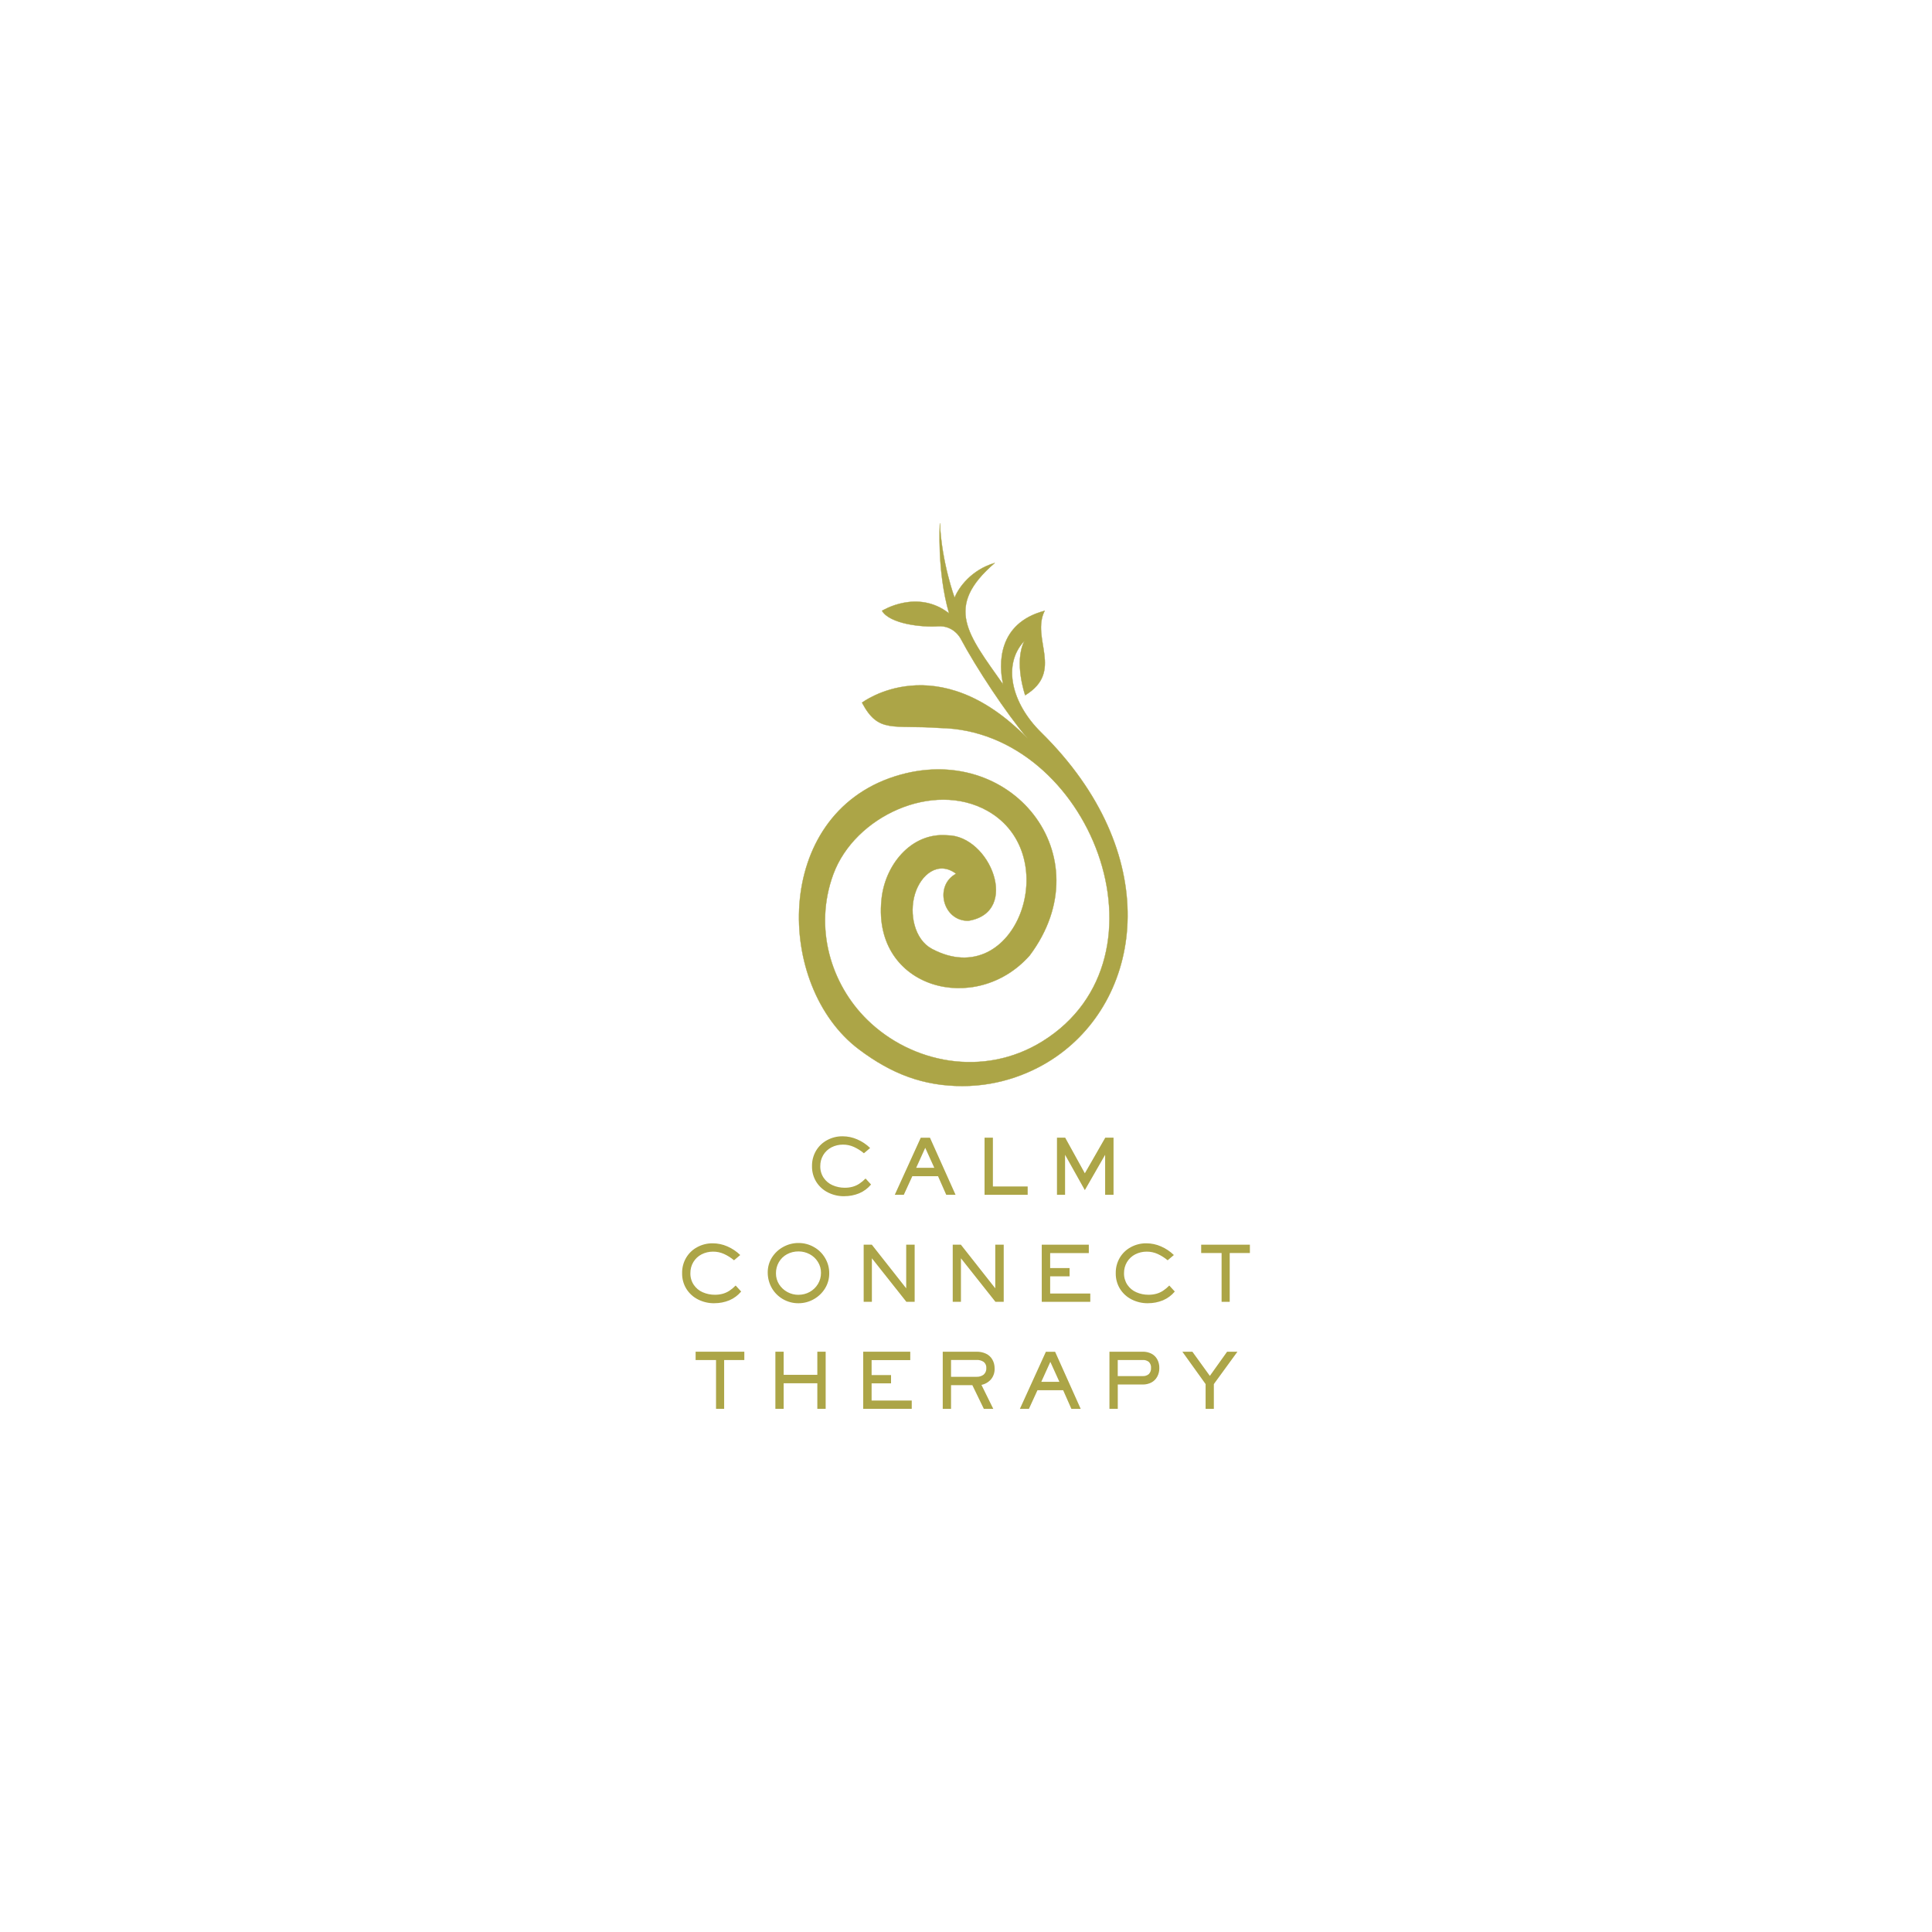
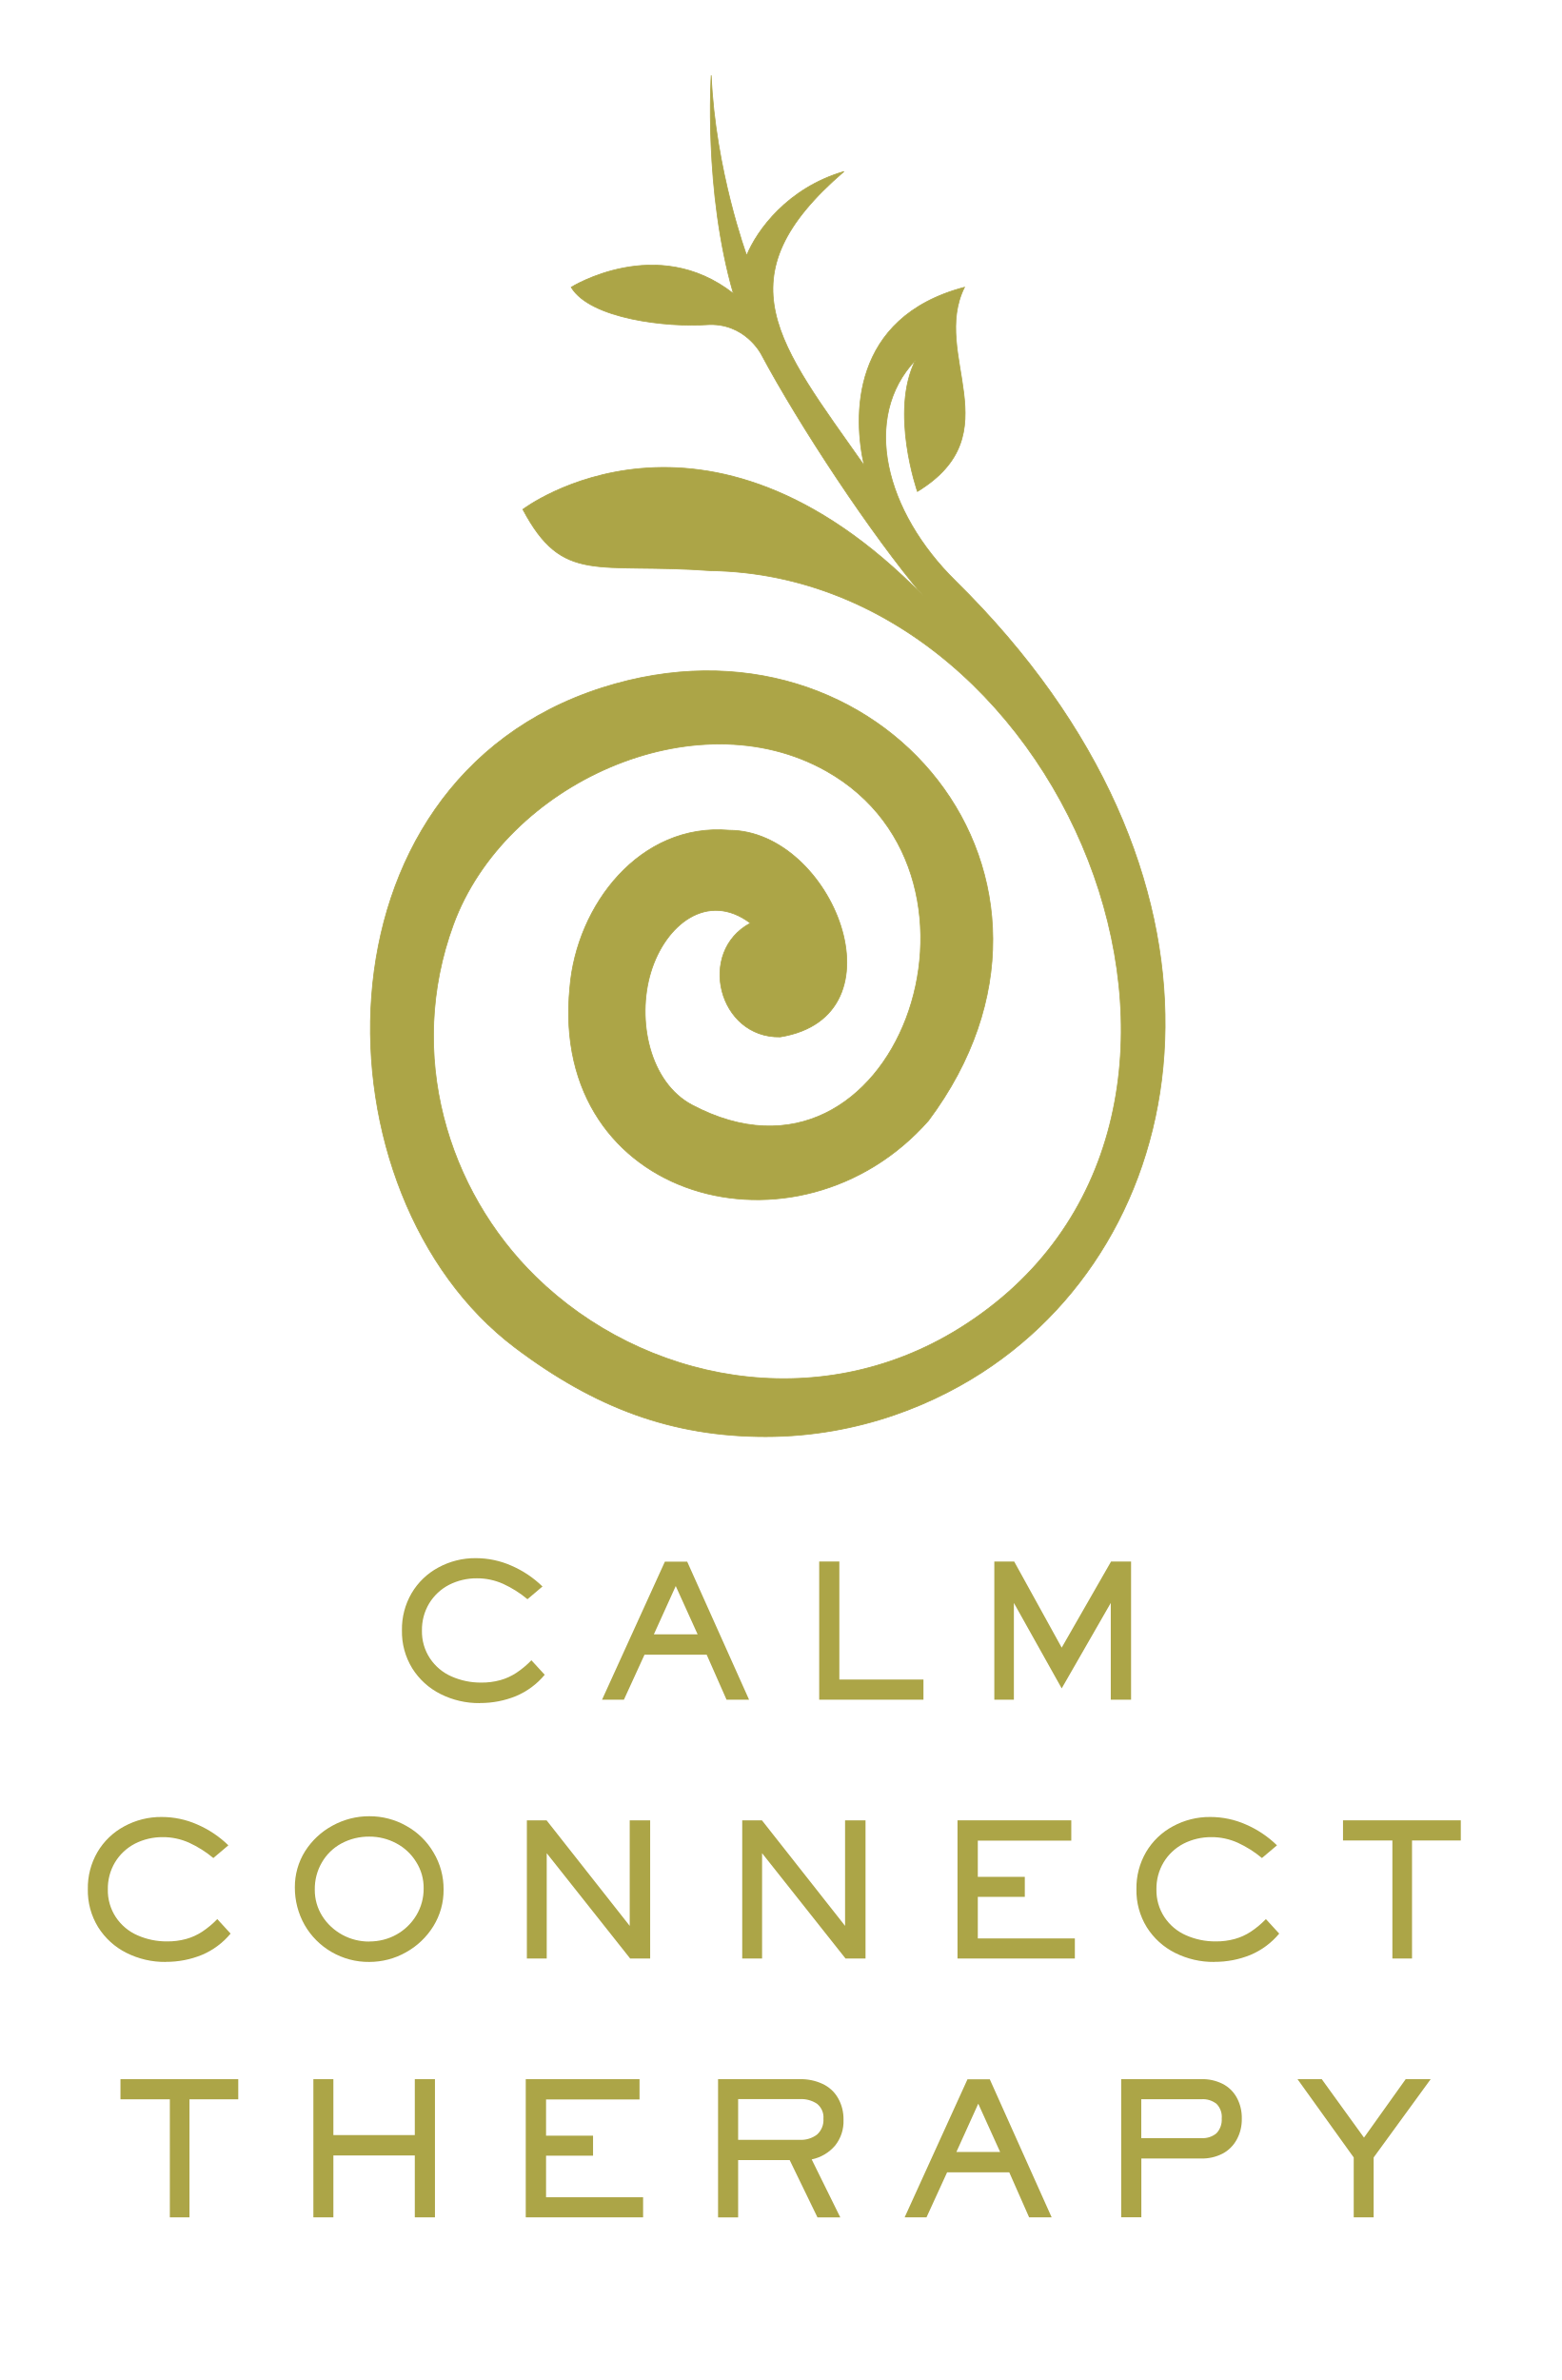
- <svg xmlns="http://www.w3.org/2000/svg" id="Layer_1" version="1.1" viewBox="0 0 628.25 628.25">
+ <svg xmlns="http://www.w3.org/2000/svg" id="Layer_1" version="1.1" viewBox="210 160 210 320">
  <defs>
    <style>
      .st0 {
        fill: none;
      }

      .st1 {
        stroke: #aca547;
        stroke-width: .1px;
      }

      .st1, .st2 {
        fill: #aca547;
      }

      .st3 {
        clip-path: url(#clippath);
      }
    </style>
    <clipPath id="clippath">
      <rect class="st0" x="259.66" y="170.12" width="107.14" height="183.15" />
    </clipPath>
  </defs>
  <g id="Group_56">
    <g id="Your_paragraph_text">
      <g id="Group_3">
        <g id="Group_2">
          <g id="Group_1">
            <path id="Path_1" class="st2" d="M274.51,388.99c-1.83.02-3.63-.4-5.27-1.22-1.56-.78-2.87-1.97-3.8-3.45-.95-1.54-1.43-3.33-1.39-5.13-.03-1.75.42-3.47,1.3-4.98.86-1.46,2.1-2.65,3.59-3.45,1.54-.84,3.28-1.28,5.04-1.26,1.65,0,3.28.34,4.79,1.01,1.55.67,2.97,1.62,4.18,2.8l-2.02,1.71c-.99-.83-2.09-1.52-3.26-2.06-1.12-.5-2.33-.76-3.55-.75-1.3-.01-2.58.29-3.74.88-1.1.57-2.03,1.44-2.67,2.5-.66,1.1-.99,2.36-.97,3.64-.03,1.33.35,2.65,1.09,3.76.72,1.07,1.72,1.91,2.9,2.42,1.25.55,2.6.83,3.97.82.87.01,1.74-.1,2.58-.33.76-.21,1.48-.54,2.14-.97.74-.49,1.42-1.06,2.04-1.7l1.79,1.95c-1.04,1.25-2.36,2.23-3.85,2.86-1.54.63-3.2.95-4.87.94Z" />
          </g>
        </g>
      </g>
      <g id="Group_6">
        <g id="Group_5">
          <g id="Group_4">
            <path id="Path_2" class="st2" d="M293.9,388.53h-2.94l8.45-18.56h3l8.32,18.56h-3.03l-2.67-6.05h-8.36l-2.77,6.05ZM300.87,373.25l-2.94,6.49h5.88l-2.94-6.49Z" />
          </g>
        </g>
      </g>
      <g id="Group_9">
        <g id="Group_8">
          <g id="Group_7">
            <path id="Path_3" class="st2" d="M334.18,388.53h-14.02v-18.58h2.71v15.87h11.31v2.71Z" />
          </g>
        </g>
      </g>
      <g id="Group_12">
        <g id="Group_11">
          <g id="Group_10">
            <path id="Path_4" class="st2" d="M346.34,388.53h-2.63v-18.58h2.67l6.39,11.58,6.64-11.58h2.69v18.58h-2.73v-13.01l-6.6,11.49-6.43-11.49v13.01Z" />
          </g>
        </g>
      </g>
      <g id="Group_15">
        <g id="Group_14">
          <g id="Group_13">
            <path id="Path_5" class="st2" d="M232.27,423.79c-1.83.02-3.63-.4-5.27-1.22-1.56-.78-2.87-1.97-3.8-3.45-.95-1.54-1.43-3.33-1.39-5.13-.03-1.75.42-3.47,1.3-4.98.86-1.46,2.1-2.65,3.59-3.45,1.54-.84,3.28-1.28,5.04-1.26,1.65,0,3.28.34,4.79,1.01,1.55.67,2.97,1.62,4.18,2.8l-2.02,1.71c-.99-.83-2.09-1.52-3.26-2.06-1.12-.5-2.33-.76-3.55-.75-1.3-.01-2.58.29-3.74.88-1.1.57-2.03,1.44-2.67,2.5-.66,1.1-.99,2.36-.97,3.64-.03,1.33.35,2.65,1.09,3.76.72,1.07,1.72,1.91,2.9,2.42,1.25.55,2.6.83,3.97.82.87.01,1.74-.1,2.58-.33.76-.21,1.48-.54,2.14-.97.74-.49,1.42-1.06,2.04-1.7l1.79,1.95c-1.04,1.25-2.36,2.23-3.85,2.86-1.54.63-3.2.95-4.87.94Z" />
          </g>
        </g>
      </g>
      <g id="Group_18">
        <g id="Group_17">
          <g id="Group_16">
            <path id="Path_6" class="st2" d="M259.65,423.79c-1.78.02-3.53-.45-5.07-1.34-1.5-.87-2.75-2.12-3.61-3.62-.88-1.55-1.33-3.3-1.32-5.07-.01-1.71.46-3.4,1.37-4.85.92-1.45,2.19-2.64,3.7-3.45,1.51-.83,3.22-1.27,4.94-1.26,1.75-.01,3.48.44,5,1.31,1.51.84,2.77,2.07,3.64,3.57.9,1.5,1.37,3.23,1.35,4.98.02,1.74-.46,3.44-1.37,4.92-.91,1.47-2.18,2.68-3.68,3.51-1.51.86-3.22,1.3-4.96,1.3ZM259.67,421.04c1.27,0,2.53-.31,3.64-.93,1.1-.61,2.02-1.5,2.67-2.58.66-1.09,1-2.35.99-3.62.02-1.26-.33-2.5-1.01-3.57-.65-1.06-1.57-1.92-2.67-2.5-1.12-.6-2.37-.91-3.64-.9-1.3-.01-2.59.3-3.74.92-1.1.59-2.01,1.48-2.63,2.56-.65,1.11-.97,2.38-.95,3.66-.01,1.26.34,2.49,1.01,3.55.67,1.06,1.61,1.92,2.71,2.52,1.11.6,2.36.91,3.62.9h0Z" />
          </g>
        </g>
      </g>
      <g id="Group_21">
        <g id="Group_20">
          <g id="Group_19">
            <path id="Path_7" class="st2" d="M283.52,423.33h-2.67v-18.58h2.65l11.18,14.19v-14.19h2.75v18.58h-2.69l-11.22-14.16v14.16Z" />
          </g>
        </g>
      </g>
      <g id="Group_24">
        <g id="Group_23">
          <g id="Group_22">
            <path id="Path_8" class="st2" d="M312.48,423.33h-2.67v-18.58h2.65l11.18,14.19v-14.19h2.75v18.58h-2.69l-11.22-14.16v14.16Z" />
          </g>
        </g>
      </g>
      <g id="Group_27">
        <g id="Group_26">
          <g id="Group_25">
            <path id="Path_9" class="st2" d="M354.54,423.33h-15.78v-18.58h15.3v2.73h-12.57v4.87h6.32v2.69h-6.32v5.59h13.05v2.71Z" />
          </g>
        </g>
      </g>
      <g id="Group_30">
        <g id="Group_29">
          <g id="Group_28">
            <path id="Path_10" class="st2" d="M373.28,423.79c-1.83.02-3.63-.4-5.27-1.22-1.56-.78-2.87-1.97-3.8-3.45-.95-1.54-1.43-3.33-1.39-5.13-.03-1.75.42-3.47,1.3-4.98.86-1.46,2.1-2.65,3.59-3.45,1.54-.84,3.28-1.28,5.04-1.26,1.65,0,3.28.34,4.79,1.01,1.55.67,2.97,1.62,4.18,2.8l-2.02,1.71c-.99-.83-2.09-1.52-3.26-2.06-1.12-.5-2.33-.76-3.55-.75-1.3-.01-2.58.29-3.74.88-1.1.57-2.03,1.44-2.67,2.5-.66,1.1-.99,2.36-.97,3.64-.03,1.33.35,2.65,1.09,3.76.72,1.07,1.72,1.91,2.9,2.42,1.25.55,2.6.83,3.97.82.87.01,1.74-.1,2.58-.33.76-.21,1.48-.54,2.14-.97.74-.49,1.42-1.06,2.04-1.7l1.79,1.95c-1.04,1.25-2.36,2.23-3.85,2.86-1.54.63-3.2.95-4.87.94Z" />
          </g>
        </g>
      </g>
      <g id="Group_33">
        <g id="Group_32">
          <g id="Group_31">
            <path id="Path_11" class="st2" d="M399.87,423.33h-2.63v-15.87h-6.64v-2.71h15.84v2.71h-6.56v15.87Z" />
          </g>
        </g>
      </g>
      <g id="Group_36">
        <g id="Group_35">
          <g id="Group_34">
            <path id="Path_12" class="st2" d="M235.47,458.13h-2.63v-15.87h-6.64v-2.71h15.84v2.71h-6.56v15.87Z" />
          </g>
        </g>
      </g>
      <g id="Group_39">
        <g id="Group_38">
          <g id="Group_37">
            <path id="Path_13" class="st2" d="M254.83,458.13h-2.69v-18.58h2.69v7.52h10.95v-7.52h2.71v18.58h-2.71v-8.32h-10.95v8.32Z" />
          </g>
        </g>
      </g>
      <g id="Group_42">
        <g id="Group_41">
          <g id="Group_40">
            <path id="Path_14" class="st2" d="M296.48,458.13h-15.78v-18.58h15.3v2.73h-12.57v4.87h6.32v2.69h-6.32v5.59h13.05v2.71Z" />
          </g>
        </g>
      </g>
      <g id="Group_45">
        <g id="Group_44">
          <g id="Group_43">
            <path id="Path_15" class="st2" d="M306.56,458.13v-18.58h11.01c1.04-.02,2.08.19,3.03.63.87.4,1.6,1.06,2.08,1.89.52.9.77,1.92.75,2.96.05,1.25-.35,2.47-1.13,3.45-.81.95-1.92,1.61-3.15,1.86l3.85,7.8h-3.07l-3.74-7.71h-6.93v7.71h-2.71ZM317.56,447.71c.83.04,1.65-.21,2.31-.71.6-.54.92-1.33.86-2.13.07-.77-.26-1.52-.86-2.01-.68-.45-1.49-.67-2.31-.63h-8.3v5.48h8.3Z" />
          </g>
        </g>
      </g>
      <g id="Group_48">
        <g id="Group_47">
          <g id="Group_46">
            <path id="Path_16" class="st2" d="M334.59,458.13h-2.94l8.45-18.56h3l8.32,18.56h-3.03l-2.67-6.05h-8.36l-2.77,6.05ZM341.55,442.85l-2.94,6.49h5.88l-2.94-6.49Z" />
          </g>
        </g>
      </g>
      <g id="Group_51">
        <g id="Group_50">
          <g id="Group_49">
            <path id="Path_17" class="st2" d="M360.77,458.13v-18.58h10.78c.99-.03,1.97.19,2.86.63.8.41,1.46,1.05,1.89,1.83.48.87.71,1.85.69,2.84.02.99-.21,1.97-.69,2.84-.44.8-1.1,1.46-1.91,1.88-.88.45-1.86.67-2.84.65h-8.07v7.9h-2.71ZM371.54,447.48c.74.05,1.47-.18,2.04-.65.5-.53.76-1.25.71-1.98.07-.72-.18-1.44-.69-1.97-.58-.46-1.32-.69-2.06-.63h-8.07v5.23h8.07Z" />
          </g>
        </g>
      </g>
      <g id="Group_54">
        <g id="Group_53">
          <g id="Group_52">
            <path id="Path_18" class="st2" d="M394.73,458.13h-2.69v-8.05l-7.56-10.53h3.26l5.68,7.86,5.61-7.86h3.36l-7.67,10.53v8.05Z" />
          </g>
        </g>
      </g>
      <g class="st3">
        <g id="Group_55">
          <path id="Path_19" class="st1" d="M338.5,238.11c-9.48-9.33-12.71-21.97-5.38-29.7-3.51,6.93.25,17.67.25,17.67,12.72-7.76,1.79-18.35,6.33-27.46-15.44,4.06-14.95,17.6-13.49,23.97-11.49-16.37-19.38-25.21-2.72-39.53-7.58,2.21-11.72,7.92-13.08,11.29,0,0-4.22-11.46-4.77-24.22,0,0-1.04,15.46,2.98,29.34-10.29-8.08-21.81-.85-21.81-.85,2.58,4.29,13.01,5.4,18.18,5.04,5.17-.37,7.38,3.97,7.38,3.97,5.08,9.52,14.81,24.29,21.78,32.5-29.52-30.2-53.84-11.64-53.84-11.64,5.39,10.15,9.84,7.12,25.3,8.24,48.73.78,77.44,74.51,33.38,101.89-19.15,11.9-42.55,7.13-56.96-6.97-11.86-11.61-17.45-29.92-11.07-47.32,6.93-18.92,32.5-30.63,50.18-20.65,25.35,14.31,9.22,59.38-18.09,44.88-5.69-3.02-7.48-11.39-5.54-17.82s7.64-10.96,13.4-6.62c-7.21,3.84-4.31,15.45,4,15.3,16.99-2.76,7.05-27.75-6.84-27.79-12.01-1.04-20.54,10.08-21.44,21.14-2.86,28.79,30.75,37.7,48.22,17.91,24.24-32.43-6.27-70.21-43.88-58.21-39.85,12.73-38.91,68.21-11.71,88.72,10.77,8.12,21.11,11.97,33.69,11.97s23.15-4.46,30.5-9.56c28.6-19.82,34.98-66.19-4.94-105.48Z" />
        </g>
      </g>
    </g>
  </g>
</svg>
